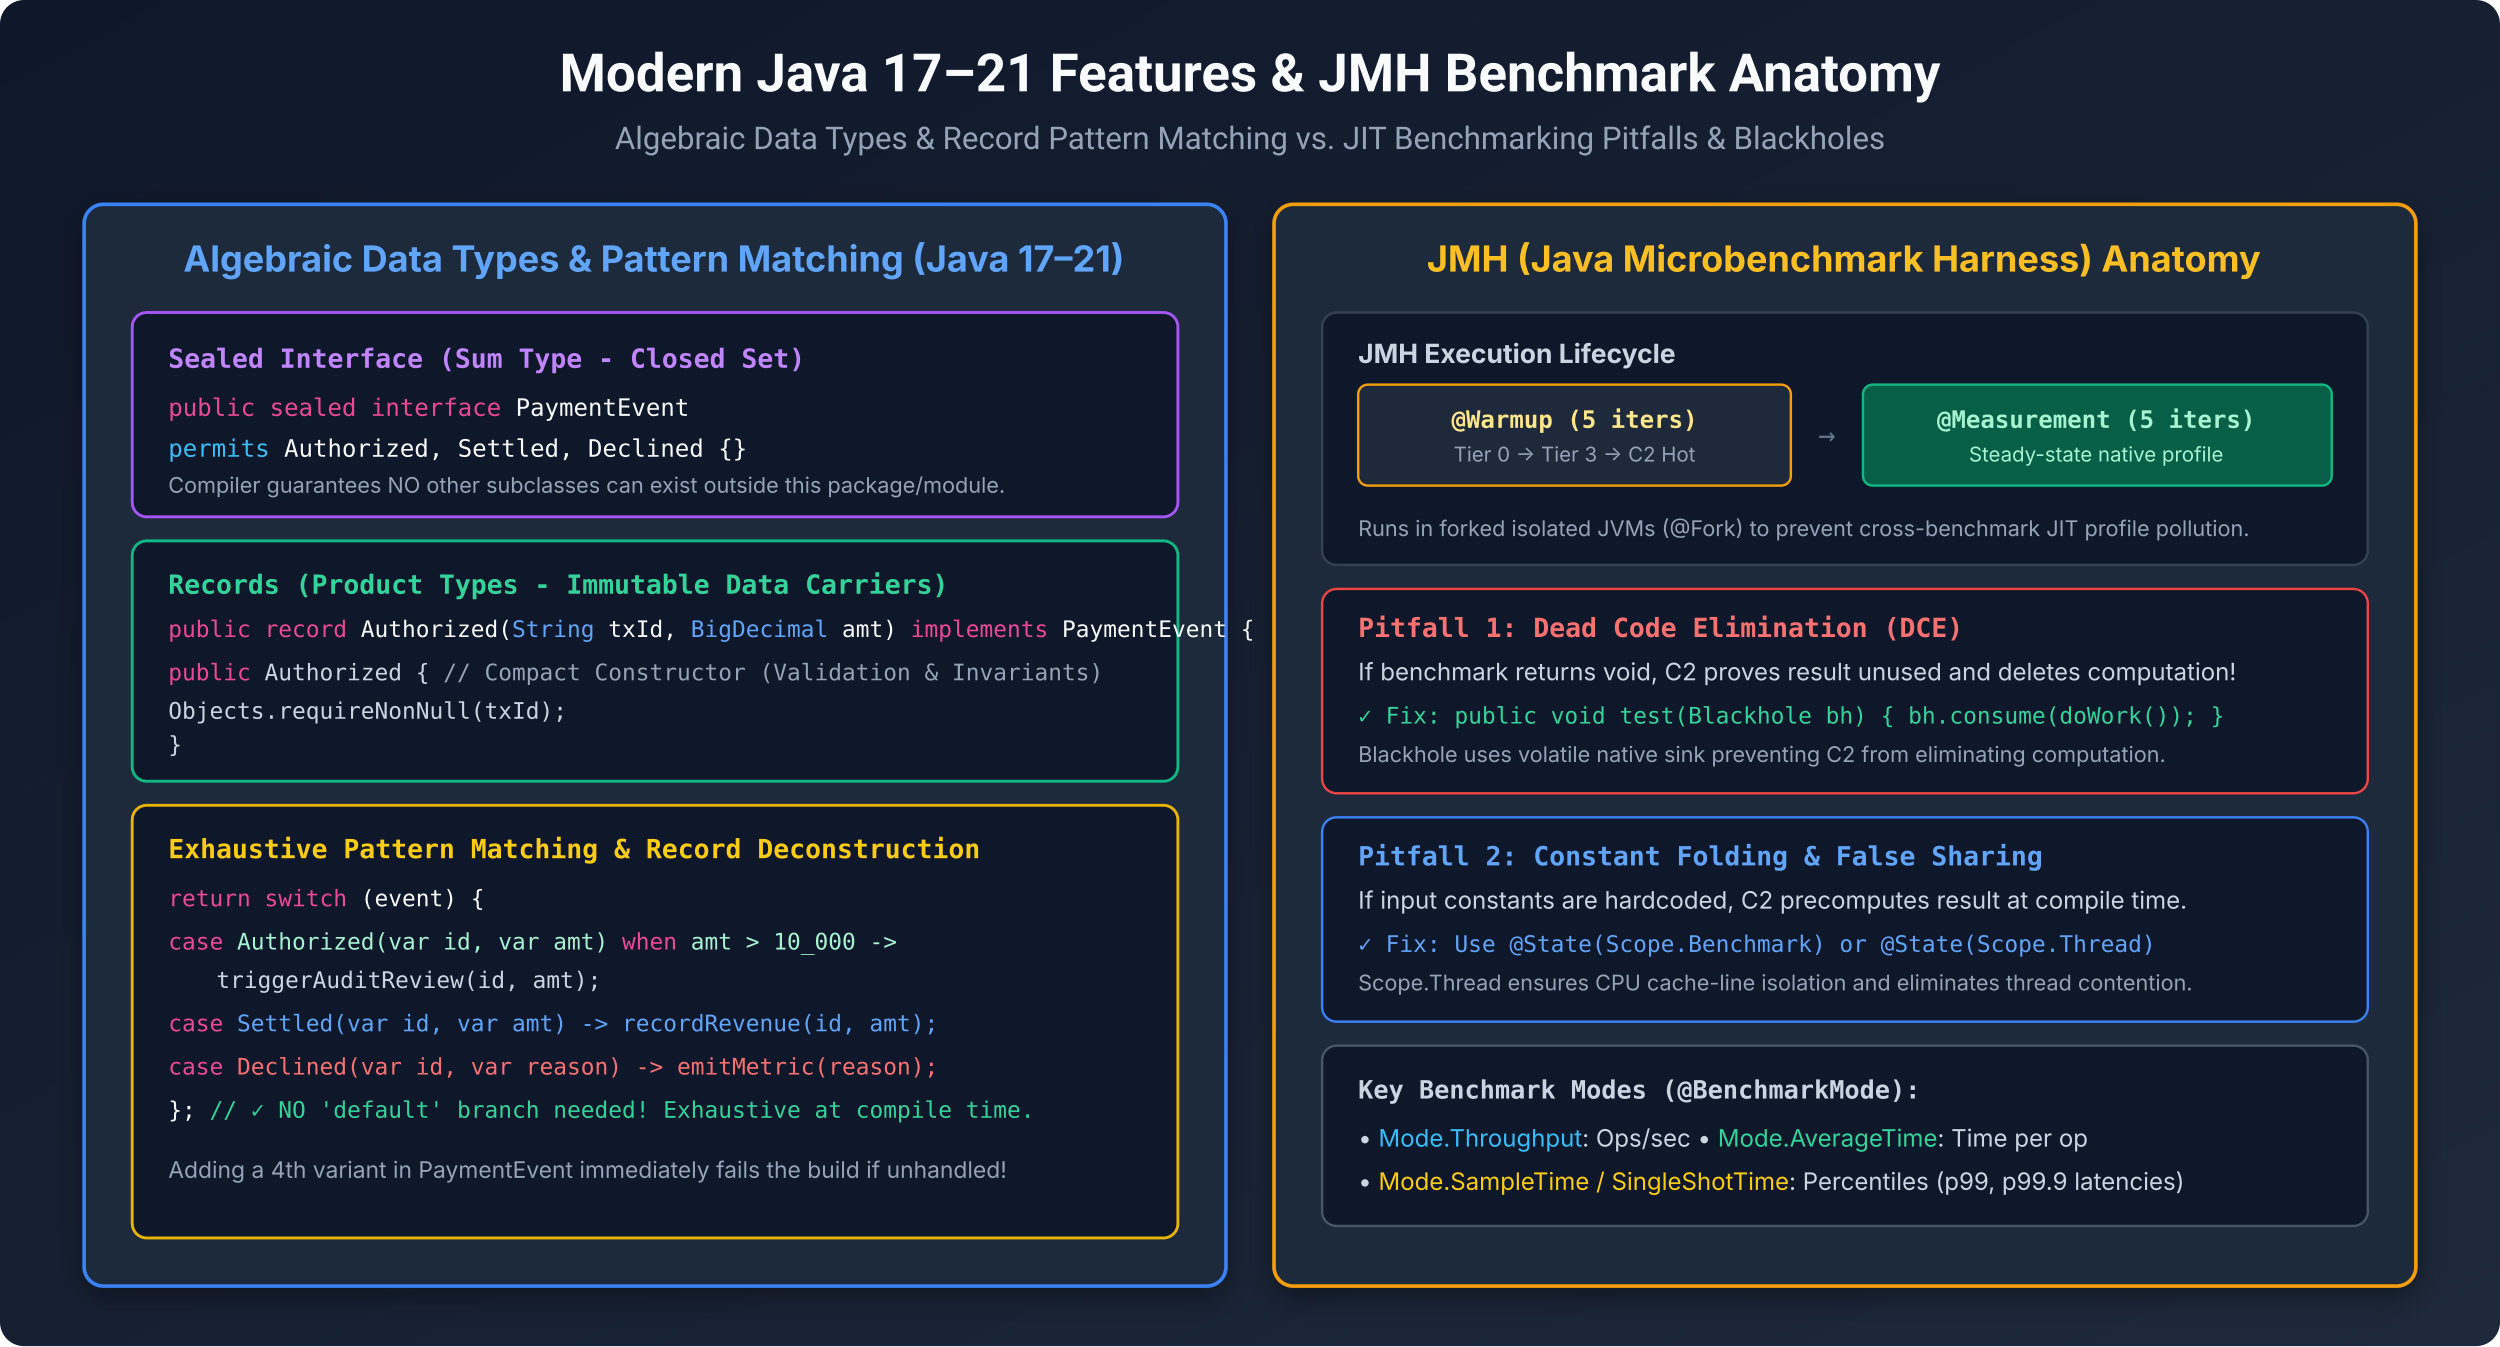
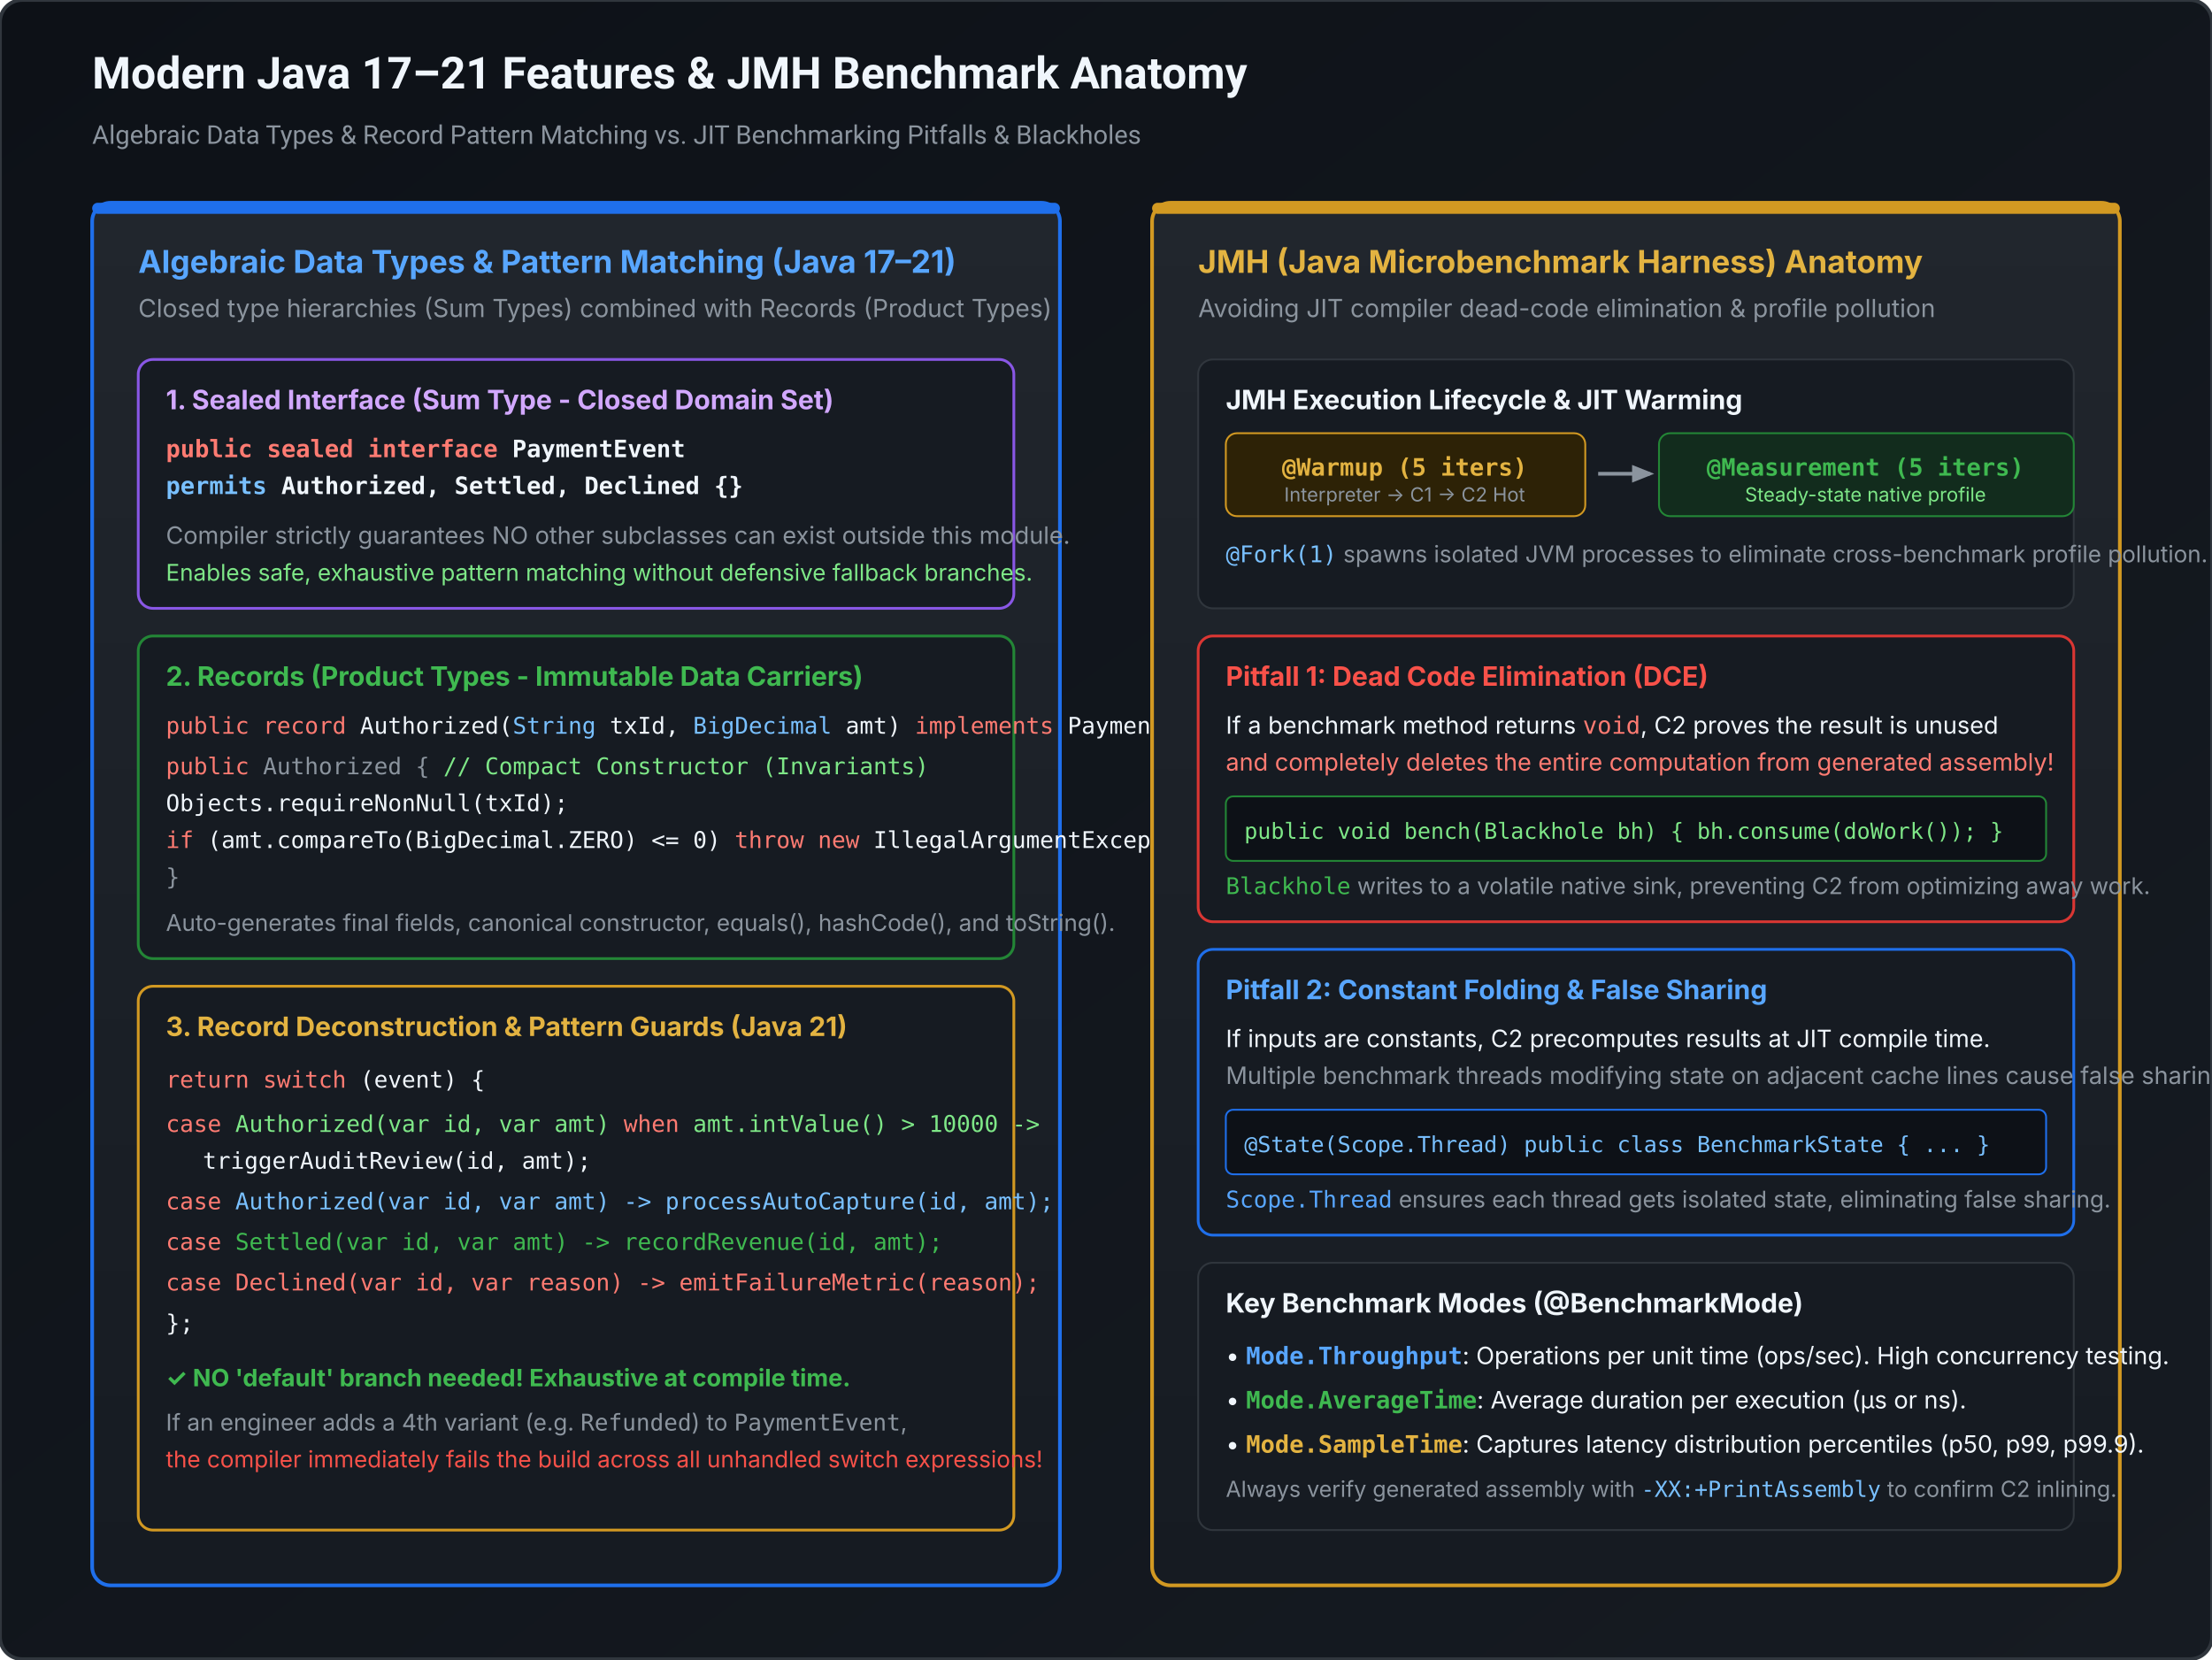
- <svg xmlns="http://www.w3.org/2000/svg" viewBox="0 0 1040 560" width="100%" height="100%">
+ <svg xmlns="http://www.w3.org/2000/svg" viewBox="0 0 1200 900" width="100%" height="100%">
  <defs>
    <linearGradient id="bgGrad" x1="0%" y1="0%" x2="100%" y2="100%">
-       <stop offset="0%" stop-color="#0f172a" />
-       <stop offset="100%" stop-color="#1e293b" />
+       <stop offset="0%" stop-color="#0d1117" />
+       <stop offset="100%" stop-color="#161b22" />
    </linearGradient>
-     <filter id="shadow" x="-5%" y="-5%" width="110%" height="110%">
-       <feDropShadow dx="0" dy="4" stdDeviation="6" flood-color="#000" flood-opacity="0.4" />
-     </filter>
+     <linearGradient id="cardGrad" x1="0%" y1="0%" x2="0%" y2="100%">
+       <stop offset="0%" stop-color="#21262d" />
+       <stop offset="100%" stop-color="#161b22" />
+     </linearGradient>
+     <marker id="arrow" viewBox="0 0 10 10" refX="8" refY="5" markerWidth="6" markerHeight="6" orient="auto-start-reverse">
+       <path d="M 0 1 L 10 5 L 0 9 z" fill="#8b949e" />
+     </marker>
  </defs>
-   <rect width="1040" height="560" fill="url(#bgGrad)" rx="10" />
-   <text x="520" y="38" text-anchor="middle" font-family="-apple-system, BlinkMacSystemFont, 'Segoe UI', Roboto, sans-serif" font-size="22" font-weight="700" fill="#f8fafc">Modern Java 17–21 Features &amp; JMH Benchmark Anatomy</text>
-   <text x="520" y="62" text-anchor="middle" font-family="-apple-system, BlinkMacSystemFont, 'Segoe UI', Roboto, sans-serif" font-size="13" fill="#94a3b8">Algebraic Data Types &amp; Record Pattern Matching vs. JIT Benchmarking Pitfalls &amp; Blackholes</text>
-   <g transform="translate(35, 85)">
-     <rect x="0" y="0" width="475" height="450" rx="8" fill="#1e293b" stroke="#3b82f6" stroke-width="1.5" filter="url(#shadow)" />
-     <text x="237" y="28" text-anchor="middle" font-family="-apple-system, sans-serif" font-size="15" font-weight="700" fill="#60a5fa">Algebraic Data Types &amp; Pattern Matching (Java 17–21)</text>
-     <rect x="20" y="45" width="435" height="85" rx="6" fill="#0f172a" stroke="#a855f7" stroke-width="1.2" />
-     <text x="35" y="68" font-family="monospace" font-size="11" font-weight="700" fill="#c084fc">Sealed Interface (Sum Type - Closed Set)</text>
-     <text x="35" y="88" font-family="monospace" font-size="10" fill="#f8fafc">
-       <tspan fill="#ec4899">public sealed interface</tspan> PaymentEvent</text>
-     <text x="35" y="105" font-family="monospace" font-size="10" fill="#f8fafc">
-       <tspan fill="#38bdf8">permits</tspan> Authorized, Settled, Declined {}</text>
-     <text x="35" y="120" font-family="-apple-system, sans-serif" font-size="9" fill="#94a3b8">Compiler guarantees NO other subclasses can exist outside this package/module.</text>
-     <rect x="20" y="140" width="435" height="100" rx="6" fill="#0f172a" stroke="#10b981" stroke-width="1.2" />
-     <text x="35" y="162" font-family="monospace" font-size="11" font-weight="700" fill="#34d399">Records (Product Types - Immutable Data Carriers)</text>
-     <text x="35" y="180" font-family="monospace" font-size="9.5" fill="#f8fafc">
-       <tspan fill="#ec4899">public record</tspan> Authorized(<tspan fill="#60a5fa">String</tspan> txId, <tspan fill="#60a5fa">BigDecimal</tspan> amt) <tspan fill="#ec4899">implements</tspan> PaymentEvent {</text>
-     <text x="35" y="198" font-family="monospace" font-size="9.5" fill="#cbd5e1">
-       <tspan fill="#ec4899">public</tspan> Authorized { <tspan fill="#94a3b8">// Compact Constructor (Validation &amp; Invariants)</tspan>
+   <rect width="1200" height="900" fill="url(#bgGrad)" rx="12" stroke="#30363d" stroke-width="2" />
+   <text x="50" y="48" font-family="-apple-system, BlinkMacSystemFont, 'Segoe UI', Roboto, sans-serif" font-size="24" font-weight="700" fill="#f0f6fc">Modern Java 17–21 Features &amp; JMH Benchmark Anatomy</text>
+   <text x="50" y="78" font-family="-apple-system, BlinkMacSystemFont, 'Segoe UI', Roboto, sans-serif" font-size="14" fill="#8b949e">Algebraic Data Types &amp; Record Pattern Matching vs. JIT Benchmarking Pitfalls &amp; Blackholes</text>
+   <g transform="translate(50, 110)">
+     <rect width="525" height="750" rx="10" fill="url(#cardGrad)" stroke="#1f6feb" stroke-width="2" />
+     <rect width="525" height="6" rx="3" fill="#1f6feb" />
+     <text x="25" y="38" font-family="-apple-system, BlinkMacSystemFont, 'Segoe UI', sans-serif" font-size="17" font-weight="700" fill="#58a6ff">Algebraic Data Types &amp; Pattern Matching (Java 17–21)</text>
+     <text x="25" y="62" font-family="-apple-system, BlinkMacSystemFont, 'Segoe UI', sans-serif" font-size="13.5" fill="#8b949e">Closed type hierarchies (Sum Types) combined with Records (Product Types)</text>
+     <rect x="25" y="85" width="475" height="135" rx="8" fill="#161b22" stroke="#8957e5" stroke-width="1.5" />
+     <text x="40" y="112" font-family="-apple-system, BlinkMacSystemFont, 'Segoe UI', sans-serif" font-size="14.5" font-weight="700" fill="#d2a8ff">1. Sealed Interface (Sum Type - Closed Domain Set)</text>
+     <text x="40" y="138" font-family="monospace" font-size="13" font-weight="700" fill="#f0f6fc">
+       <tspan fill="#ff7b72">public sealed interface</tspan> PaymentEvent</text>
+     <text x="40" y="158" font-family="monospace" font-size="13" font-weight="700" fill="#f0f6fc">
+       <tspan fill="#79c0ff">permits</tspan> Authorized, Settled, Declined {}</text>
+     <text x="40" y="185" font-family="-apple-system, BlinkMacSystemFont, 'Segoe UI', sans-serif" font-size="13" fill="#8b949e">
+       Compiler strictly guarantees NO other subclasses can exist outside this module.
    </text>
-     <text x="35" y="214" font-family="monospace" font-size="9.5" fill="#cbd5e1">        Objects.requireNonNull(txId);</text>
-     <text x="35" y="228" font-family="monospace" font-size="9.5" fill="#cbd5e1">    }</text>
-     <rect x="20" y="250" width="435" height="180" rx="6" fill="#0f172a" stroke="#eab308" stroke-width="1.2" />
-     <text x="35" y="272" font-family="monospace" font-size="11" font-weight="700" fill="#facc15">Exhaustive Pattern Matching &amp; Record Deconstruction</text>
-     <text x="35" y="292" font-family="monospace" font-size="9.5" fill="#f8fafc">
-       <tspan fill="#ec4899">return switch</tspan> (event) {</text>
-     <text x="35" y="310" font-family="monospace" font-size="9.5" fill="#a7f3d0">
-       <tspan fill="#ec4899">case</tspan> Authorized(var id, var amt) <tspan fill="#ec4899">when</tspan> amt &gt; 10_000 -&gt;</text>
-     <text x="55" y="326" font-family="monospace" font-size="9.5" fill="#cbd5e1">        triggerAuditReview(id, amt);</text>
-     <text x="35" y="344" font-family="monospace" font-size="9.5" fill="#60a5fa">
-       <tspan fill="#ec4899">case</tspan> Settled(var id, var amt) -&gt; recordRevenue(id, amt);</text>
-     <text x="35" y="362" font-family="monospace" font-size="9.5" fill="#f87171">
-       <tspan fill="#ec4899">case</tspan> Declined(var id, var reason) -&gt; emitMetric(reason);</text>
-     <text x="35" y="380" font-family="monospace" font-size="9.5" fill="#f8fafc">}; <tspan fill="#34d399">// ✓ NO 'default' branch needed! Exhaustive at compile time.</tspan>
+     <text x="40" y="205" font-family="-apple-system, BlinkMacSystemFont, 'Segoe UI', sans-serif" font-size="12.5" fill="#7ee787">
+       Enables safe, exhaustive pattern matching without defensive fallback branches.
    </text>
-     <text x="35" y="405" font-family="-apple-system, sans-serif" font-size="9.5" fill="#94a3b8">Adding a 4th variant in PaymentEvent immediately fails the build if unhandled!</text>
+     <rect x="25" y="235" width="475" height="175" rx="8" fill="#161b22" stroke="#238636" stroke-width="1.5" />
+     <text x="40" y="262" font-family="-apple-system, BlinkMacSystemFont, 'Segoe UI', sans-serif" font-size="14.5" font-weight="700" fill="#3fb950">2. Records (Product Types - Immutable Data Carriers)</text>
+     <text x="40" y="288" font-family="monospace" font-size="12.5" fill="#f0f6fc">
+       <tspan fill="#ff7b72">public record</tspan> Authorized(<tspan fill="#79c0ff">String</tspan> txId, <tspan fill="#79c0ff">BigDecimal</tspan> amt) <tspan fill="#ff7b72">implements</tspan> PaymentEvent {</text>
+     <text x="40" y="310" font-family="monospace" font-size="12.5" fill="#8b949e">
+       <tspan fill="#ff7b72">public</tspan> Authorized { <tspan fill="#7ee787">// Compact Constructor (Invariants)</tspan>
+     </text>
+     <text x="40" y="330" font-family="monospace" font-size="12.5" fill="#f0f6fc">        Objects.requireNonNull(txId);</text>
+     <text x="40" y="350" font-family="monospace" font-size="12.5" fill="#f0f6fc">
+       <tspan fill="#ff7b72">if</tspan> (amt.compareTo(BigDecimal.ZERO) &lt;= 0) <tspan fill="#ff7b72">throw new</tspan> IllegalArgumentException();</text>
+     <text x="40" y="370" font-family="monospace" font-size="12.5" fill="#8b949e">    }</text>
+     <text x="40" y="395" font-family="-apple-system, BlinkMacSystemFont, 'Segoe UI', sans-serif" font-size="12.5" fill="#8b949e">
+       Auto-generates final fields, canonical constructor, equals(), hashCode(), and toString().
+     </text>
+     <rect x="25" y="425" width="475" height="295" rx="8" fill="#161b22" stroke="#d29922" stroke-width="1.5" />
+     <text x="40" y="452" font-family="-apple-system, BlinkMacSystemFont, 'Segoe UI', sans-serif" font-size="14.5" font-weight="700" fill="#e3b341">3. Record Deconstruction &amp; Pattern Guards (Java 21)</text>
+     <text x="40" y="480" font-family="monospace" font-size="12.5" fill="#f0f6fc">
+       <tspan fill="#ff7b72">return switch</tspan> (event) {</text>
+     <text x="40" y="504" font-family="monospace" font-size="12.5" fill="#7ee787">
+       <tspan fill="#ff7b72">case</tspan> Authorized(var id, var amt) <tspan fill="#ff7b72">when</tspan> amt.intValue() &gt; 10000 -&gt;</text>
+     <text x="60" y="524" font-family="monospace" font-size="12.5" fill="#f0f6fc">        triggerAuditReview(id, amt);</text>
+     <text x="40" y="546" font-family="monospace" font-size="12.5" fill="#79c0ff">
+       <tspan fill="#ff7b72">case</tspan> Authorized(var id, var amt) -&gt; processAutoCapture(id, amt);</text>
+     <text x="40" y="568" font-family="monospace" font-size="12.5" fill="#3fb950">
+       <tspan fill="#ff7b72">case</tspan> Settled(var id, var amt) -&gt; recordRevenue(id, amt);</text>
+     <text x="40" y="590" font-family="monospace" font-size="12.5" fill="#ff7b72">
+       <tspan fill="#ff7b72">case</tspan> Declined(var id, var reason) -&gt; emitFailureMetric(reason);</text>
+     <text x="40" y="612" font-family="monospace" font-size="12.5" fill="#f0f6fc">};</text>
+     <text x="40" y="642" font-family="-apple-system, BlinkMacSystemFont, 'Segoe UI', sans-serif" font-size="13" font-weight="700" fill="#3fb950">
+       ✓ NO 'default' branch needed! Exhaustive at compile time.
+     </text>
+     <text x="40" y="666" font-family="-apple-system, BlinkMacSystemFont, 'Segoe UI', sans-serif" font-size="12.5" fill="#8b949e">
+       If an engineer adds a 4th variant (e.g. <tspan font-family="monospace">Refunded</tspan>) to <tspan font-family="monospace">PaymentEvent</tspan>,
+     </text>
+     <text x="40" y="686" font-family="-apple-system, BlinkMacSystemFont, 'Segoe UI', sans-serif" font-size="12.5" fill="#f85149">
+       the compiler immediately fails the build across all unhandled switch expressions!
+     </text>
  </g>
-   <g transform="translate(530, 85)">
-     <rect x="0" y="0" width="475" height="450" rx="8" fill="#1e293b" stroke="#f59e0b" stroke-width="1.5" filter="url(#shadow)" />
-     <text x="237" y="28" text-anchor="middle" font-family="-apple-system, sans-serif" font-size="15" font-weight="700" fill="#fbbf24">JMH (Java Microbenchmark Harness) Anatomy</text>
-     <rect x="20" y="45" width="435" height="105" rx="6" fill="#0f172a" stroke="#334155" />
-     <text x="35" y="66" font-family="-apple-system, sans-serif" font-size="11" font-weight="700" fill="#cbd5e1">JMH Execution Lifecycle</text>
-     <rect x="35" y="75" width="180" height="42" rx="4" fill="#1e293b" stroke="#f59e0b" />
-     <text x="125" y="93" text-anchor="middle" font-family="monospace" font-size="10" font-weight="700" fill="#fde68a">@Warmup (5 iters)</text>
-     <text x="125" y="107" text-anchor="middle" font-family="-apple-system, sans-serif" font-size="8.5" fill="#94a3b8">Tier 0 -&gt; Tier 3 -&gt; C2 Hot</text>
-     <text x="230" y="100" text-anchor="middle" font-family="monospace" font-size="12" fill="#64748b">→</text>
-     <rect x="245" y="75" width="195" height="42" rx="4" fill="#065f46" stroke="#10b981" />
-     <text x="342" y="93" text-anchor="middle" font-family="monospace" font-size="10" font-weight="700" fill="#a7f3d0">@Measurement (5 iters)</text>
-     <text x="342" y="107" text-anchor="middle" font-family="-apple-system, sans-serif" font-size="8.5" fill="#a7f3d0">Steady-state native profile</text>
-     <text x="35" y="138" font-family="-apple-system, sans-serif" font-size="9" fill="#94a3b8">Runs in forked isolated JVMs (@Fork) to prevent cross-benchmark JIT profile pollution.</text>
-     <rect x="20" y="160" width="435" height="85" rx="6" fill="#0f172a" stroke="#ef4444" />
-     <text x="35" y="180" font-family="monospace" font-size="11" font-weight="700" fill="#f87171">Pitfall 1: Dead Code Elimination (DCE)</text>
-     <text x="35" y="198" font-family="-apple-system, sans-serif" font-size="10" fill="#cbd5e1">If benchmark returns void, C2 proves result unused and deletes computation!</text>
-     <text x="35" y="216" font-family="monospace" font-size="9.5" fill="#34d399">✓ Fix: public void test(Blackhole bh) { bh.consume(doWork()); }</text>
-     <text x="35" y="232" font-family="-apple-system, sans-serif" font-size="9" fill="#94a3b8">Blackhole uses volatile native sink preventing C2 from eliminating computation.</text>
-     <rect x="20" y="255" width="435" height="85" rx="6" fill="#0f172a" stroke="#3b82f6" />
-     <text x="35" y="275" font-family="monospace" font-size="11" font-weight="700" fill="#60a5fa">Pitfall 2: Constant Folding &amp; False Sharing</text>
-     <text x="35" y="293" font-family="-apple-system, sans-serif" font-size="10" fill="#cbd5e1">If input constants are hardcoded, C2 precomputes result at compile time.</text>
-     <text x="35" y="311" font-family="monospace" font-size="9.5" fill="#60a5fa">✓ Fix: Use @State(Scope.Benchmark) or @State(Scope.Thread)</text>
-     <text x="35" y="327" font-family="-apple-system, sans-serif" font-size="9" fill="#94a3b8">Scope.Thread ensures CPU cache-line isolation and eliminates thread contention.</text>
-     <rect x="20" y="350" width="435" height="75" rx="6" fill="#0f172a" stroke="#475569" />
-     <text x="35" y="372" font-family="monospace" font-size="10.5" font-weight="700" fill="#cbd5e1">Key Benchmark Modes (@BenchmarkMode):</text>
-     <text x="35" y="392" font-family="-apple-system, sans-serif" font-size="10" fill="#cbd5e1">• <tspan fill="#38bdf8">Mode.Throughput</tspan>: Ops/sec  • <tspan fill="#34d399">Mode.AverageTime</tspan>: Time per op</text>
-     <text x="35" y="410" font-family="-apple-system, sans-serif" font-size="10" fill="#cbd5e1">• <tspan fill="#facc15">Mode.SampleTime / SingleShotTime</tspan>: Percentiles (p99, p99.9 latencies)</text>
+   <g transform="translate(625, 110)">
+     <rect width="525" height="750" rx="10" fill="url(#cardGrad)" stroke="#d29922" stroke-width="2" />
+     <rect width="525" height="6" rx="3" fill="#d29922" />
+     <text x="25" y="38" font-family="-apple-system, BlinkMacSystemFont, 'Segoe UI', sans-serif" font-size="17" font-weight="700" fill="#e3b341">JMH (Java Microbenchmark Harness) Anatomy</text>
+     <text x="25" y="62" font-family="-apple-system, BlinkMacSystemFont, 'Segoe UI', sans-serif" font-size="13.5" fill="#8b949e">Avoiding JIT compiler dead-code elimination &amp; profile pollution</text>
+     <rect x="25" y="85" width="475" height="135" rx="8" fill="#161b22" stroke="#30363d" />
+     <text x="40" y="112" font-family="-apple-system, BlinkMacSystemFont, 'Segoe UI', sans-serif" font-size="14.5" font-weight="700" fill="#f0f6fc">JMH Execution Lifecycle &amp; JIT Warming</text>
+     <rect x="40" y="125" width="195" height="45" rx="6" fill="#2d2206" stroke="#d29922" />
+     <text x="137" y="148" text-anchor="middle" font-family="monospace" font-size="13" font-weight="700" fill="#e3b341">@Warmup (5 iters)</text>
+     <text x="137" y="162" text-anchor="middle" font-family="-apple-system, BlinkMacSystemFont, 'Segoe UI', sans-serif" font-size="10.5" fill="#8b949e">Interpreter → C1 → C2 Hot</text>
+     <line x1="242" y1="147" x2="270" y2="147" stroke="#8b949e" stroke-width="2" marker-end="url(#arrow)" />
+     <rect x="275" y="125" width="225" height="45" rx="6" fill="#122c1d" stroke="#238636" />
+     <text x="387" y="148" text-anchor="middle" font-family="monospace" font-size="13" font-weight="700" fill="#3fb950">@Measurement (5 iters)</text>
+     <text x="387" y="162" text-anchor="middle" font-family="-apple-system, BlinkMacSystemFont, 'Segoe UI', sans-serif" font-size="10.5" fill="#7ee787">Steady-state native profile</text>
+     <text x="40" y="195" font-family="-apple-system, BlinkMacSystemFont, 'Segoe UI', sans-serif" font-size="12.5" fill="#8b949e">
+       <tspan font-family="monospace" fill="#79c0ff">@Fork(1)</tspan> spawns isolated JVM processes to eliminate cross-benchmark profile pollution.
+     </text>
+     <rect x="25" y="235" width="475" height="155" rx="8" fill="#161b22" stroke="#da3633" stroke-width="1.5" />
+     <text x="40" y="262" font-family="-apple-system, BlinkMacSystemFont, 'Segoe UI', sans-serif" font-size="14.5" font-weight="700" fill="#f85149">Pitfall 1: Dead Code Elimination (DCE)</text>
+     <text x="40" y="288" font-family="-apple-system, BlinkMacSystemFont, 'Segoe UI', sans-serif" font-size="13" fill="#f0f6fc">
+       If a benchmark method returns <tspan font-family="monospace" fill="#ff7b72">void</tspan>, C2 proves the result is unused
+     </text>
+     <text x="40" y="308" font-family="-apple-system, BlinkMacSystemFont, 'Segoe UI', sans-serif" font-size="13" fill="#ff7b72">
+       and completely deletes the entire computation from generated assembly!
+     </text>
+     <rect x="40" y="322" width="445" height="35" rx="4" fill="#0d1117" stroke="#238636" />
+     <text x="50" y="345" font-family="monospace" font-size="12" fill="#7ee787">public void bench(Blackhole bh) { bh.consume(doWork()); }</text>
+     <text x="40" y="375" font-family="-apple-system, BlinkMacSystemFont, 'Segoe UI', sans-serif" font-size="12.5" fill="#8b949e">
+       <tspan font-family="monospace" fill="#3fb950">Blackhole</tspan> writes to a volatile native sink, preventing C2 from optimizing away work.
+     </text>
+     <rect x="25" y="405" width="475" height="155" rx="8" fill="#161b22" stroke="#1f6feb" stroke-width="1.5" />
+     <text x="40" y="432" font-family="-apple-system, BlinkMacSystemFont, 'Segoe UI', sans-serif" font-size="14.5" font-weight="700" fill="#58a6ff">Pitfall 2: Constant Folding &amp; False Sharing</text>
+     <text x="40" y="458" font-family="-apple-system, BlinkMacSystemFont, 'Segoe UI', sans-serif" font-size="13" fill="#f0f6fc">
+       If inputs are constants, C2 precomputes results at JIT compile time.
+     </text>
+     <text x="40" y="478" font-family="-apple-system, BlinkMacSystemFont, 'Segoe UI', sans-serif" font-size="13" fill="#8b949e">
+       Multiple benchmark threads modifying state on adjacent cache lines cause false sharing.
+     </text>
+     <rect x="40" y="492" width="445" height="35" rx="4" fill="#0d1117" stroke="#1f6feb" />
+     <text x="50" y="515" font-family="monospace" font-size="12" fill="#79c0ff">@State(Scope.Thread) public class BenchmarkState { ... }</text>
+     <text x="40" y="545" font-family="-apple-system, BlinkMacSystemFont, 'Segoe UI', sans-serif" font-size="12.5" fill="#8b949e">
+       <tspan font-family="monospace" fill="#58a6ff">Scope.Thread</tspan> ensures each thread gets isolated state, eliminating false sharing.
+     </text>
+     <rect x="25" y="575" width="475" height="145" rx="8" fill="#161b22" stroke="#30363d" />
+     <text x="40" y="602" font-family="-apple-system, BlinkMacSystemFont, 'Segoe UI', sans-serif" font-size="14.5" font-weight="700" fill="#f0f6fc">Key Benchmark Modes (@BenchmarkMode)</text>
+     <text x="40" y="630" font-family="-apple-system, BlinkMacSystemFont, 'Segoe UI', sans-serif" font-size="13" fill="#f0f6fc">
+       • <tspan font-family="monospace" font-weight="700" fill="#58a6ff">Mode.Throughput</tspan>: Operations per unit time (ops/sec). High concurrency testing.
+     </text>
+     <text x="40" y="654" font-family="-apple-system, BlinkMacSystemFont, 'Segoe UI', sans-serif" font-size="13" fill="#f0f6fc">
+       • <tspan font-family="monospace" font-weight="700" fill="#3fb950">Mode.AverageTime</tspan>: Average duration per execution (µs or ns).
+     </text>
+     <text x="40" y="678" font-family="-apple-system, BlinkMacSystemFont, 'Segoe UI', sans-serif" font-size="13" fill="#f0f6fc">
+       • <tspan font-family="monospace" font-weight="700" fill="#e3b341">Mode.SampleTime</tspan>: Captures latency distribution percentiles (p50, p99, p99.9).
+     </text>
+     <text x="40" y="702" font-family="-apple-system, BlinkMacSystemFont, 'Segoe UI', sans-serif" font-size="12" fill="#8b949e">
+       Always verify generated assembly with <tspan font-family="monospace" fill="#79c0ff">-XX:+PrintAssembly</tspan> to confirm C2 inlining.
+     </text>
  </g>
</svg>
